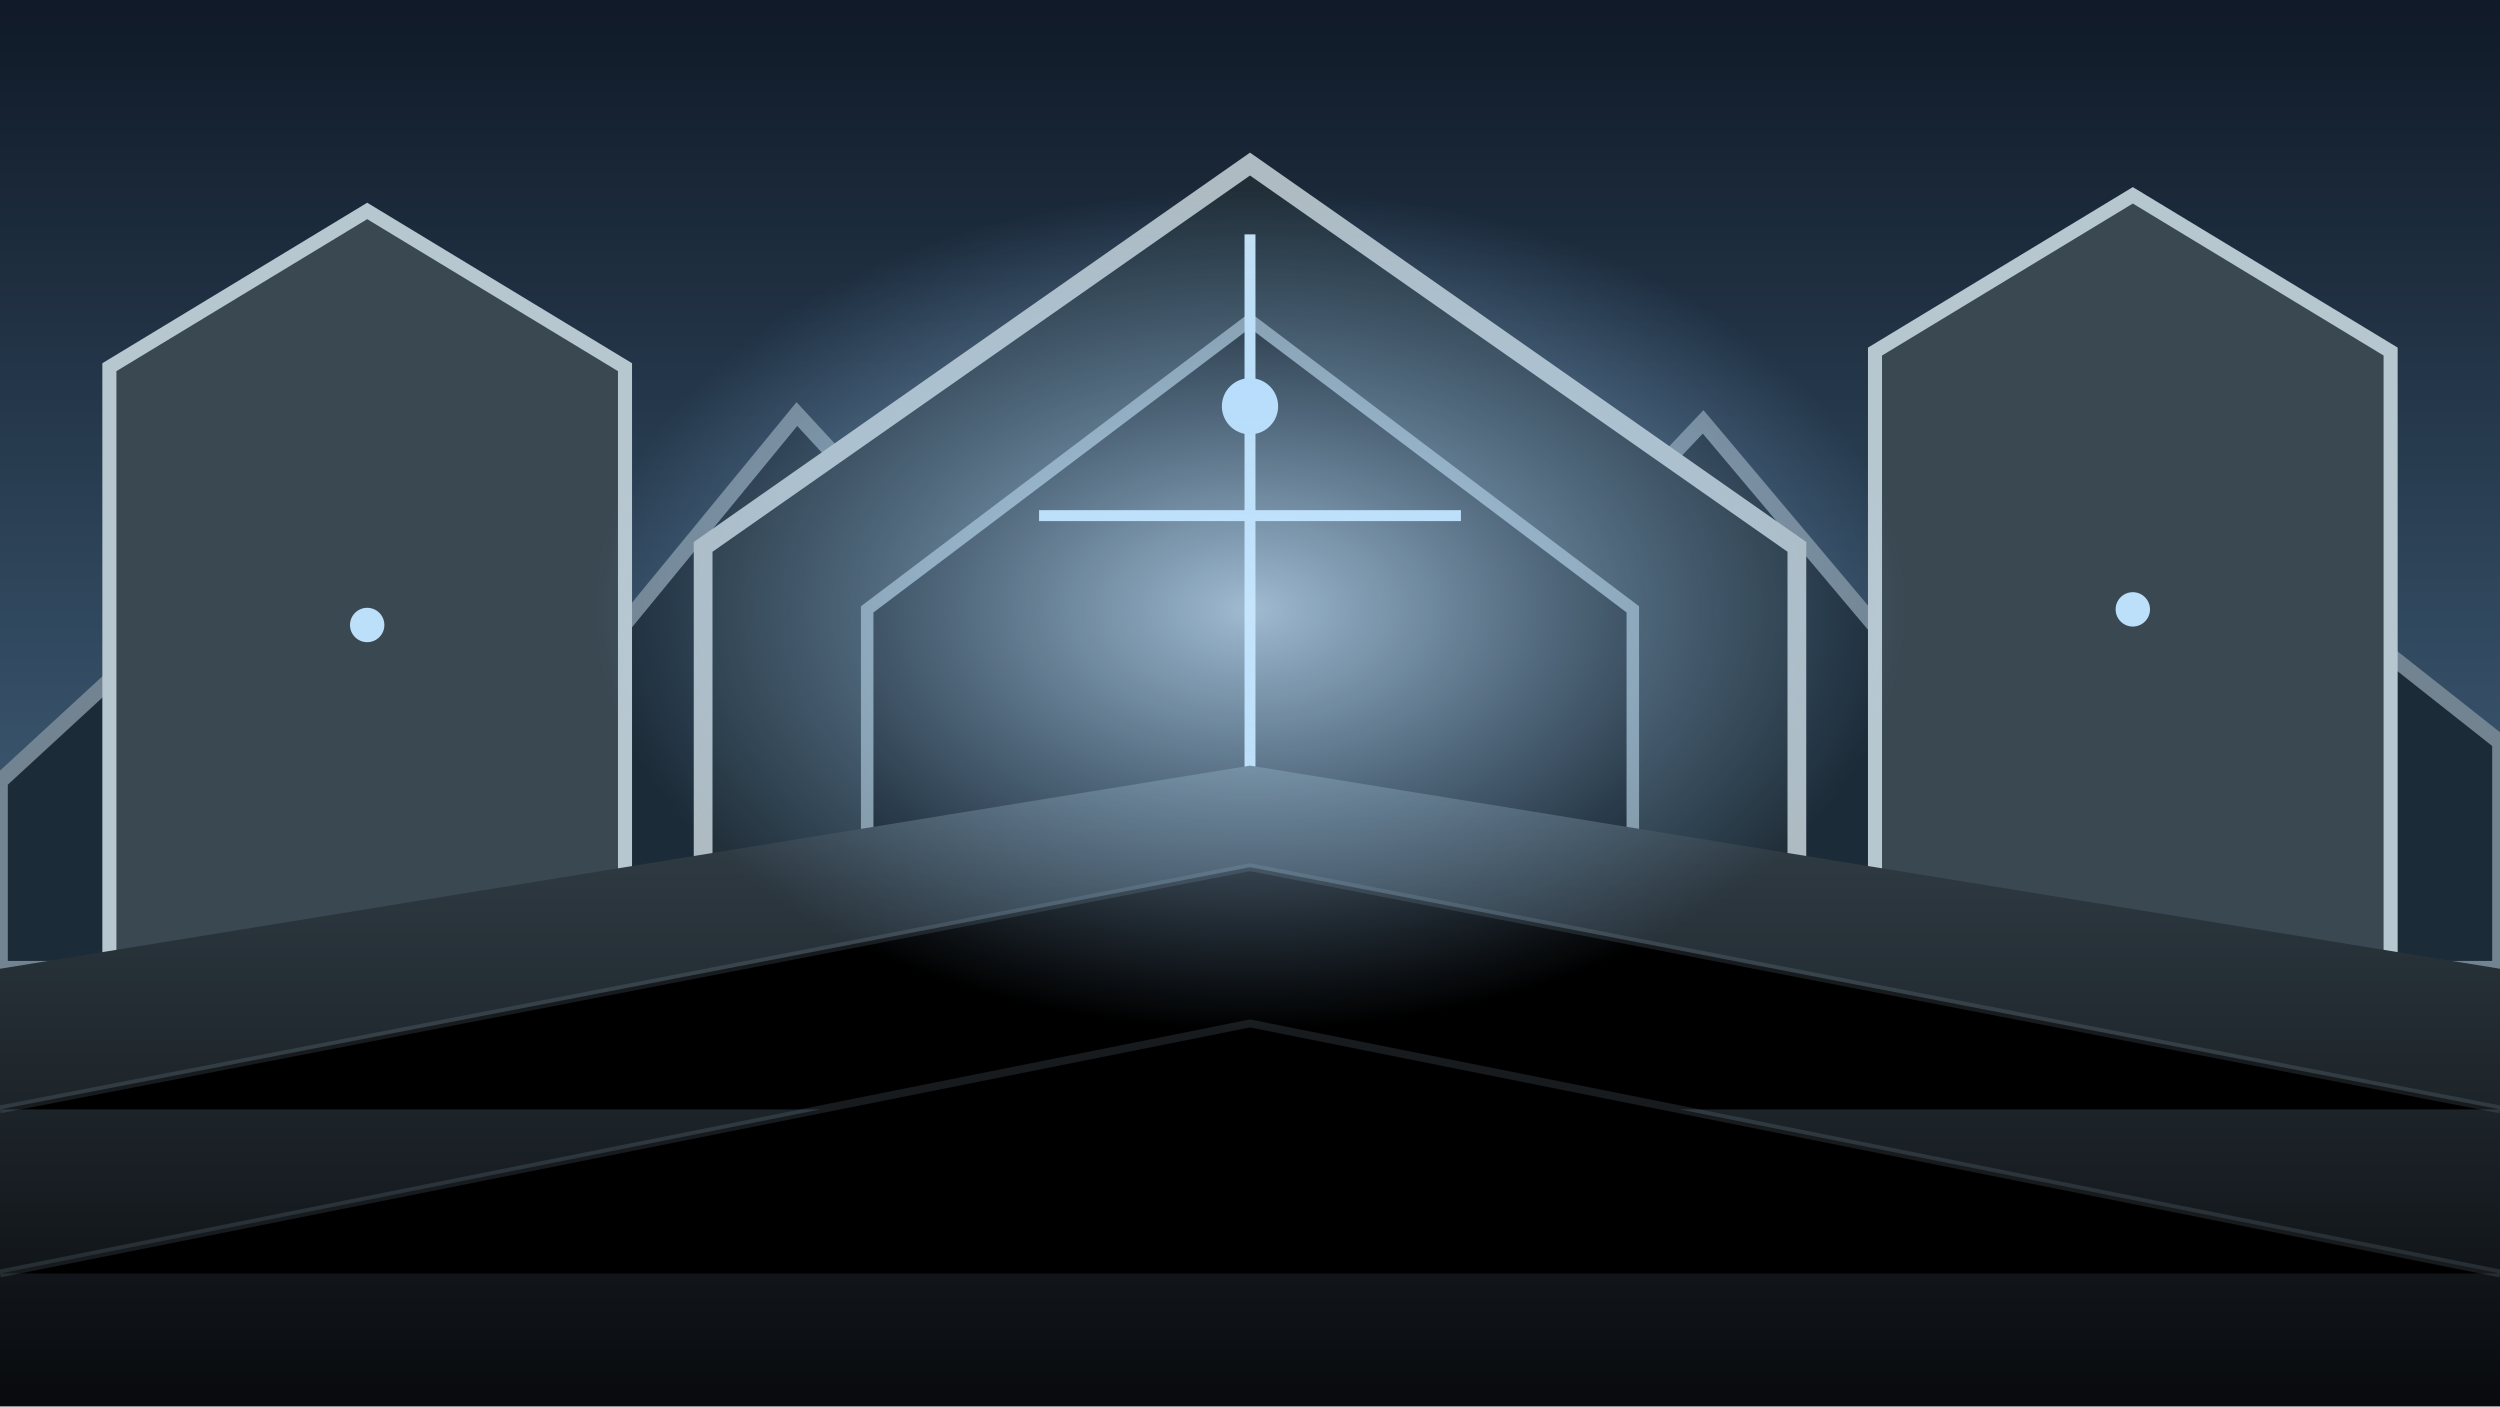
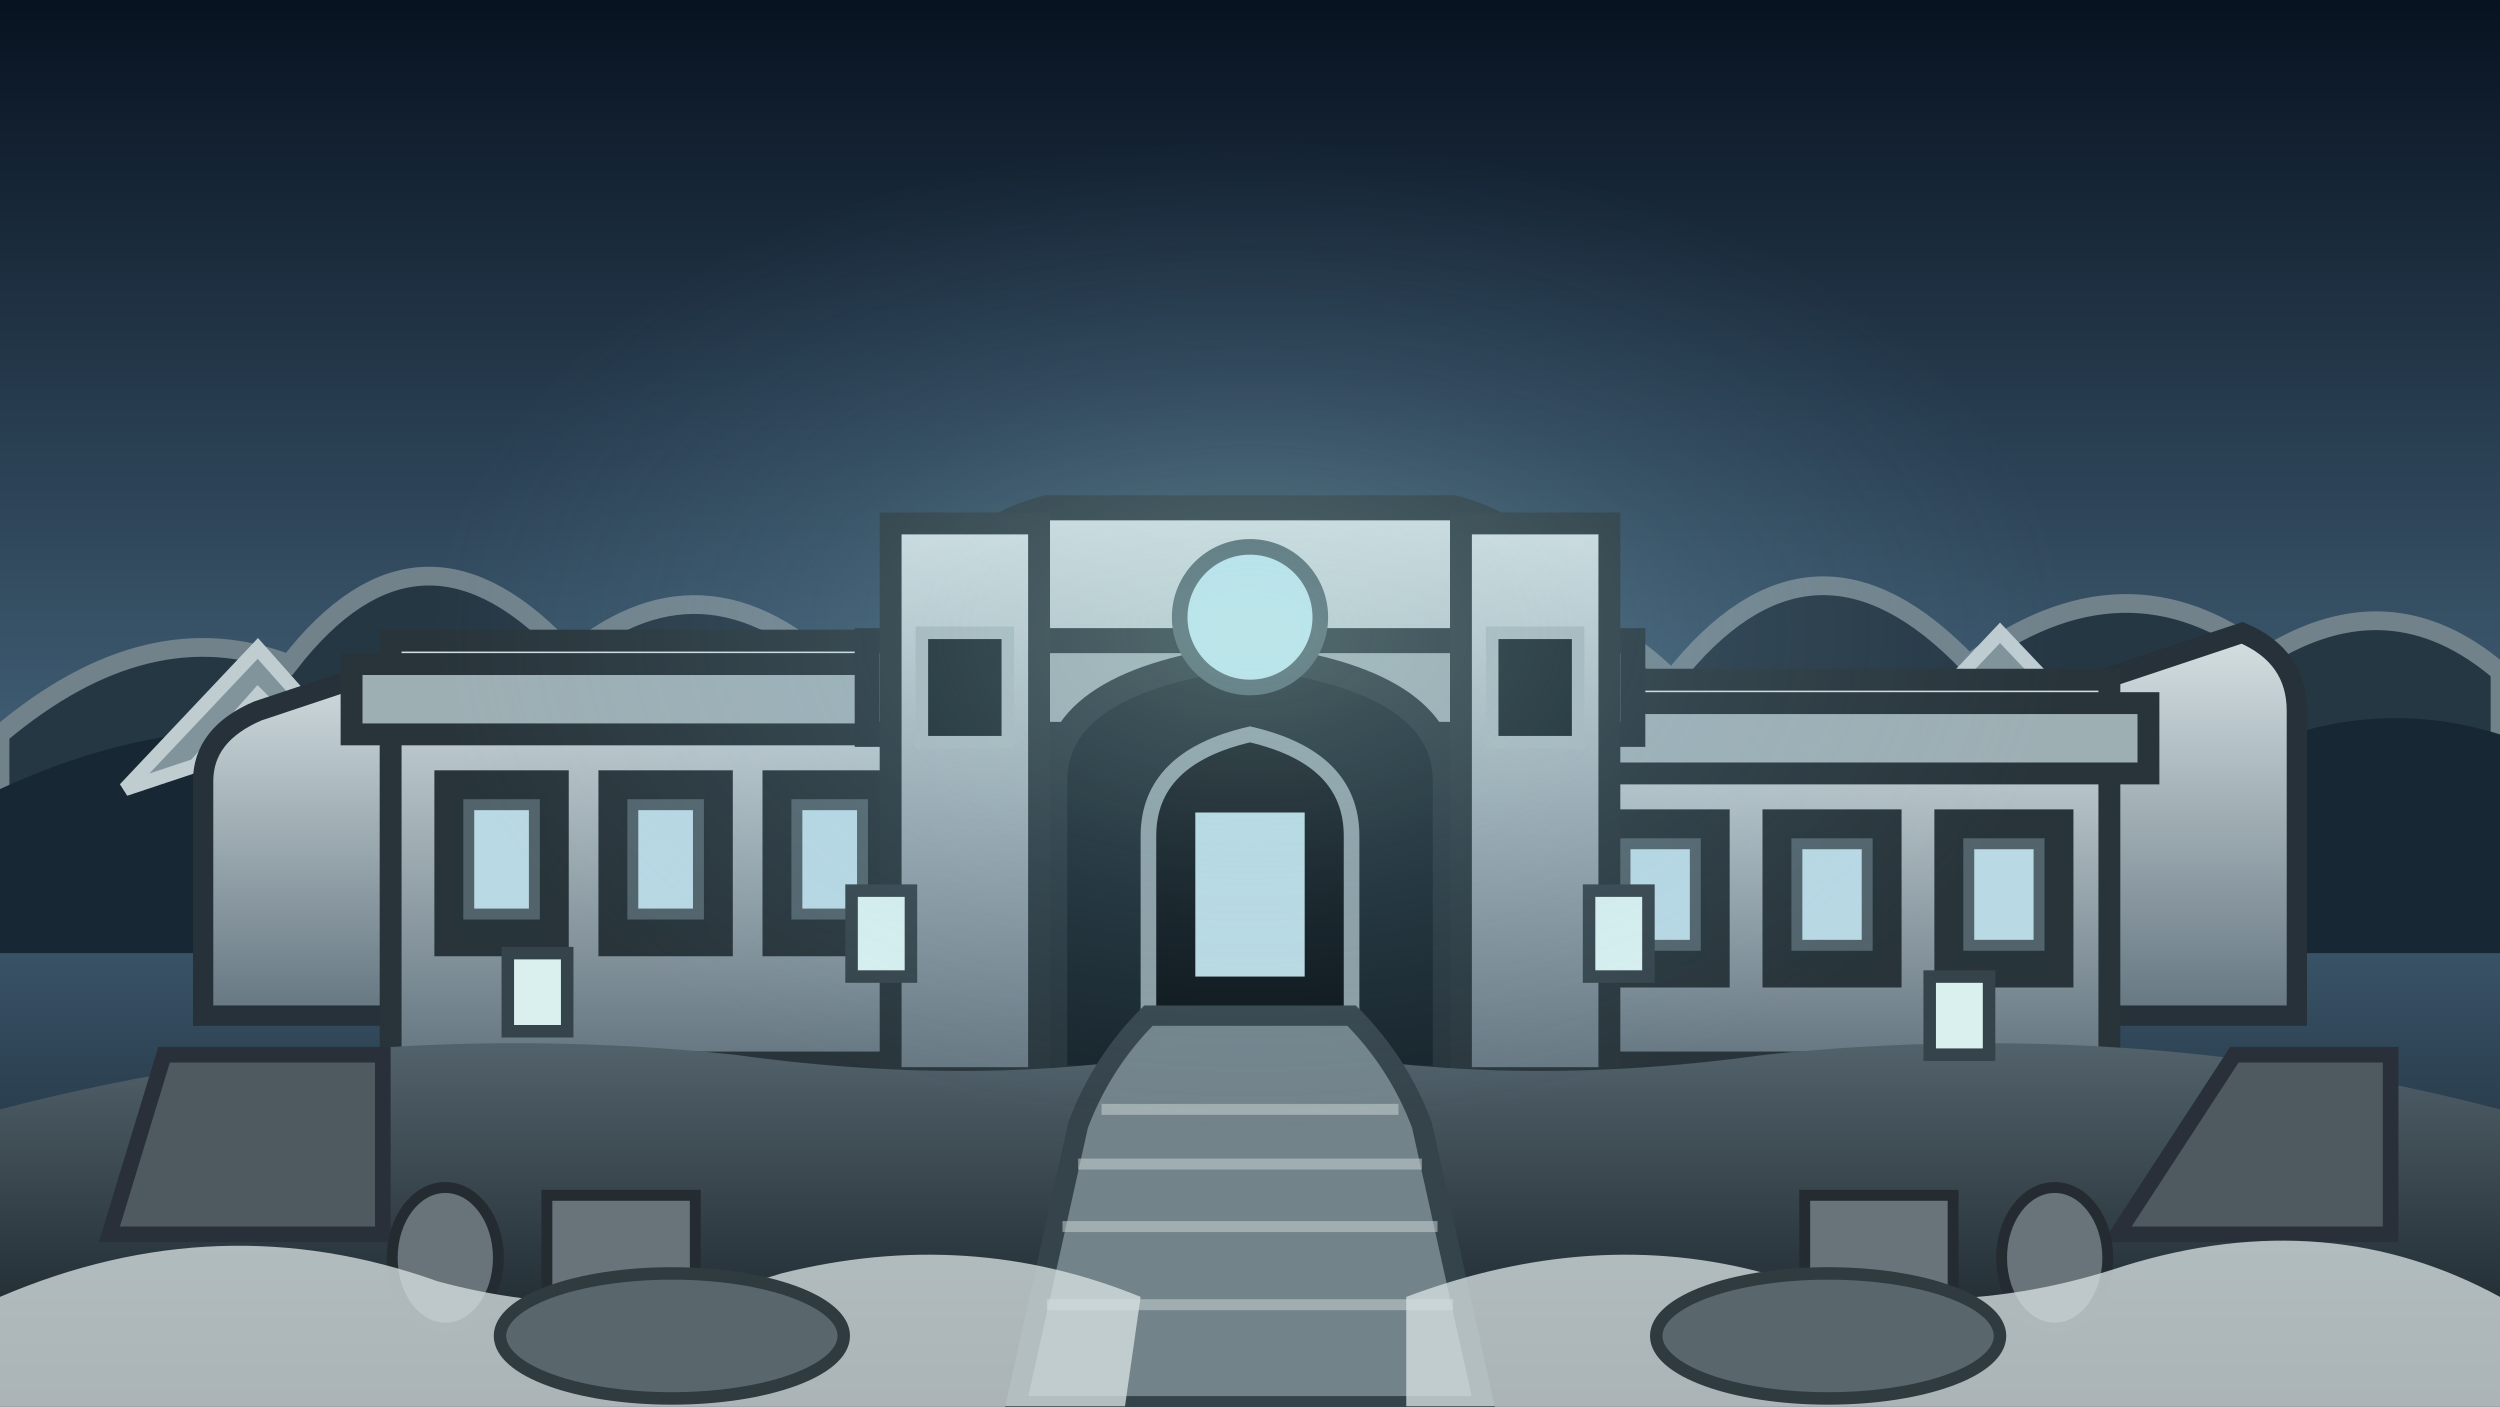
<svg xmlns="http://www.w3.org/2000/svg" viewBox="0 0 1600 900">
  <defs>
-     <linearGradient id="s" x2="0" y2="1">
-       <stop stop-color="#101a28" />
-       <stop offset=".55" stop-color="#38536b" />
-       <stop offset="1" stop-color="#080c12" />
+     <linearGradient id="sky" x2="0" y2="1">
+       <stop stop-color="#081321" />
+       <stop offset=".58" stop-color="#45647b" />
+       <stop offset="1" stop-color="#101a23" />
    </linearGradient>
-     <linearGradient id="f" x2="0" y2="1">
-       <stop stop-color="#34414a" />
-       <stop offset="1" stop-color="#080a0d" />
+     <linearGradient id="stone" x2="0" y2="1">
+       <stop stop-color="#d5e0e2" />
+       <stop offset="1" stop-color="#657681" />
    </linearGradient>
-     <radialGradient id="l">
-       <stop stop-color="#c6e6ff" stop-opacity=".8" />
-       <stop offset="1" stop-color="#9acfff" stop-opacity="0" />
+     <linearGradient id="ground" x2="0" y2="1">
+       <stop stop-color="#53636c" />
+       <stop offset="1" stop-color="#111a20" />
+     </linearGradient>
+     <radialGradient id="aurora">
+       <stop stop-color="#b9e7df" stop-opacity=".32" />
+       <stop offset=".55" stop-color="#91c7dc" stop-opacity=".12" />
+       <stop offset="1" stop-color="#7db2d0" stop-opacity="0" />
    </radialGradient>
  </defs>
-   <rect width="1600" height="900" fill="url(#s)" />
-   <path d="M0 500L190 325L350 460L510 265L690 460L800 215L910 460L1090 270L1250 460L1410 325L1600 475V620H0Z" fill="#1c2b38" stroke="#728492" stroke-width="10" />
-   <g fill="#3a4852" stroke="#b7c7d0" stroke-width="9">
-     <path d="M70 620V235L235 135L400 235V620Z" />
-     <path d="M1200 620V225L1365 125L1530 225V620Z" />
+   <rect width="1600" height="900" fill="url(#sky)" />
+   <path d="M0 470Q95 390 185 425Q270 315 365 420Q455 345 545 440Q625 365 710 445Q810 355 900 445Q985 350 1070 435Q1160 320 1260 425Q1360 350 1450 420Q1530 370 1600 430V590H0Z" fill="#263744" stroke="#71828b" stroke-width="12" />
+   <path d="M0 505Q130 445 245 480Q355 410 470 475Q590 420 710 485Q820 425 930 480Q1060 410 1180 480Q1320 420 1440 480Q1520 445 1600 470V610H0Z" fill="#172733" />
+   <g fill="#81939b" stroke="#bfcdd1" stroke-width="9">
+     <path d="M80 505L165 415L245 505L205 485L165 445L125 490Z" />
+     <path d="M1190 500L1280 405L1370 500L1325 480L1280 438L1235 485Z" />
  </g>
-   <path d="M450 620V350L800 105L1150 350V620Z" fill="#202e38" stroke="#aebbc2" stroke-width="12" />
-   <path d="M555 620V390L800 205L1045 390V620" fill="#071018" stroke="#7f919c" stroke-width="8" />
-   <path d="M800 150V500M665 330H935" stroke="#c4e1f4" stroke-width="7" />
-   <g fill="#bde0fa">
-     <circle cx="800" cy="260" r="18" />
-     <circle cx="235" cy="400" r="11" />
-     <circle cx="1365" cy="390" r="11" />
+   <path d="M130 650V500Q130 470 165 455L270 420Q305 435 305 470V650Z" fill="url(#stone)" stroke="#263139" stroke-width="13" />
+   <path d="M1295 650V485Q1295 455 1330 440L1435 405Q1470 420 1470 455V650Z" fill="url(#stone)" stroke="#263139" stroke-width="13" />
+   <g stroke="#28343a" stroke-width="14">
+     <path d="M250 680V410H610V680Z" fill="url(#stone)" />
+     <path d="M225 425H635V470H225Z" fill="#9eafb4" />
+     <rect x="285" y="500" width="72" height="105" fill="#27343a" />
+     <rect x="390" y="500" width="72" height="105" fill="#27343a" />
+     <rect x="495" y="500" width="72" height="105" fill="#27343a" />
  </g>
-   <path d="M0 620L800 490L1600 620V900H0Z" fill="url(#f)" />
-   <path d="M0 710L800 555L1600 710M0 815L800 655L1600 815" stroke="#b7d2e5" stroke-opacity=".13" stroke-width="5" />
-   <ellipse cx="800" cy="390" rx="420" ry="270" fill="url(#l)" />
+   <g fill="#b9d9e4" stroke="#52636b" stroke-width="7">
+     <rect x="300" y="515" width="42" height="70" />
+     <rect x="405" y="515" width="42" height="70" />
+     <rect x="510" y="515" width="42" height="70" />
+   </g>
+   <g stroke="#28343a" stroke-width="14">
+     <path d="M990 680V435H1350V680Z" fill="url(#stone)" />
+     <path d="M965 450H1375V495H965Z" fill="#9eafb4" />
+     <rect x="1025" y="525" width="75" height="100" fill="#27343a" />
+     <rect x="1135" y="525" width="75" height="100" fill="#27343a" />
+     <rect x="1245" y="525" width="75" height="100" fill="#27343a" />
+   </g>
+   <g fill="#b9d9e4" stroke="#52636b" stroke-width="7">
+     <rect x="1040" y="540" width="45" height="65" />
+     <rect x="1150" y="540" width="45" height="65" />
+     <rect x="1260" y="540" width="45" height="65" />
+   </g>
+   <g stroke="#26333a" stroke-width="16">
+     <path d="M610 690V390Q610 340 670 325H930Q990 340 990 390V690Z" fill="url(#stone)" />
+     <path d="M555 410H1045V470H555Z" fill="#9dabb0" />
+     <path d="M675 690V500Q675 435 800 420Q925 435 925 500V690Z" fill="#17242b" />
+   </g>
+   <circle cx="800" cy="395" r="45" fill="#bde5ee" stroke="#4d626b" stroke-width="10" />
+   <path d="M735 690V535Q735 485 800 470Q865 485 865 535V690Z" fill="#0b1217" stroke="#8d9da2" stroke-width="10" />
+   <path d="M765 520H835V625H765Z" fill="#bddce4" />
+   <g fill="url(#stone)" stroke="#29363c" stroke-width="14">
+     <path d="M570 690V335H665V690Z" />
+     <path d="M935 690V335H1030V690Z" />
+   </g>
+   <g fill="#17242a" stroke="#aab9bd" stroke-width="8">
+     <rect x="590" y="405" width="55" height="70" />
+     <rect x="955" y="405" width="55" height="70" />
+   </g>
+   <path d="M0 710Q230 650 470 675Q650 700 800 665Q950 700 1130 675Q1370 650 1600 710V900H0Z" fill="url(#ground)" />
+   <path d="M650 900L690 720Q705 680 735 650H865Q895 680 910 720L950 900Z" fill="#73838a" stroke="#35434a" stroke-width="13" />
+   <g stroke="#c5d1d2" stroke-width="7" opacity=".55">
+     <path d="M670 835H930" />
+     <path d="M680 785H920" />
+     <path d="M690 745H910" />
+     <path d="M705 710H895" />
+   </g>
+   <g stroke="#293039" stroke-width="10">
+     <path d="M70 790H245V675H105Z" fill="#4e5960" />
+     <path d="M1355 790H1530V675H1430Z" fill="#4e5960" />
+   </g>
+   <g fill="#68747a" stroke="#252c31" stroke-width="7">
+     <ellipse cx="285" cy="805" rx="34" ry="45" />
+     <ellipse cx="1315" cy="805" rx="34" ry="45" />
+     <rect x="350" y="765" width="95" height="65" />
+     <rect x="1155" y="765" width="95" height="65" />
+   </g>
+   <g fill="#d9f0ef" stroke="#35434a" stroke-width="8">
+     <rect x="545" y="570" width="38" height="55" />
+     <rect x="1017" y="570" width="38" height="55" />
+     <rect x="325" y="610" width="38" height="50" />
+     <rect x="1235" y="625" width="38" height="50" />
+   </g>
+   <g fill="#d6e0e1" opacity=".78">
+     <path d="M0 830Q140 770 280 820Q390 850 500 815Q620 785 730 830L720 900H0Z" />
+     <path d="M900 830Q1020 785 1130 815Q1240 850 1360 810Q1490 770 1600 830V900H900Z" />
+   </g>
+   <g fill="#59676d" stroke="#303b40" stroke-width="8">
+     <ellipse cx="430" cy="855" rx="110" ry="40" />
+     <ellipse cx="1170" cy="855" rx="110" ry="40" />
+   </g>
+   <ellipse cx="800" cy="405" rx="520" ry="320" fill="url(#aurora)" />
</svg>
